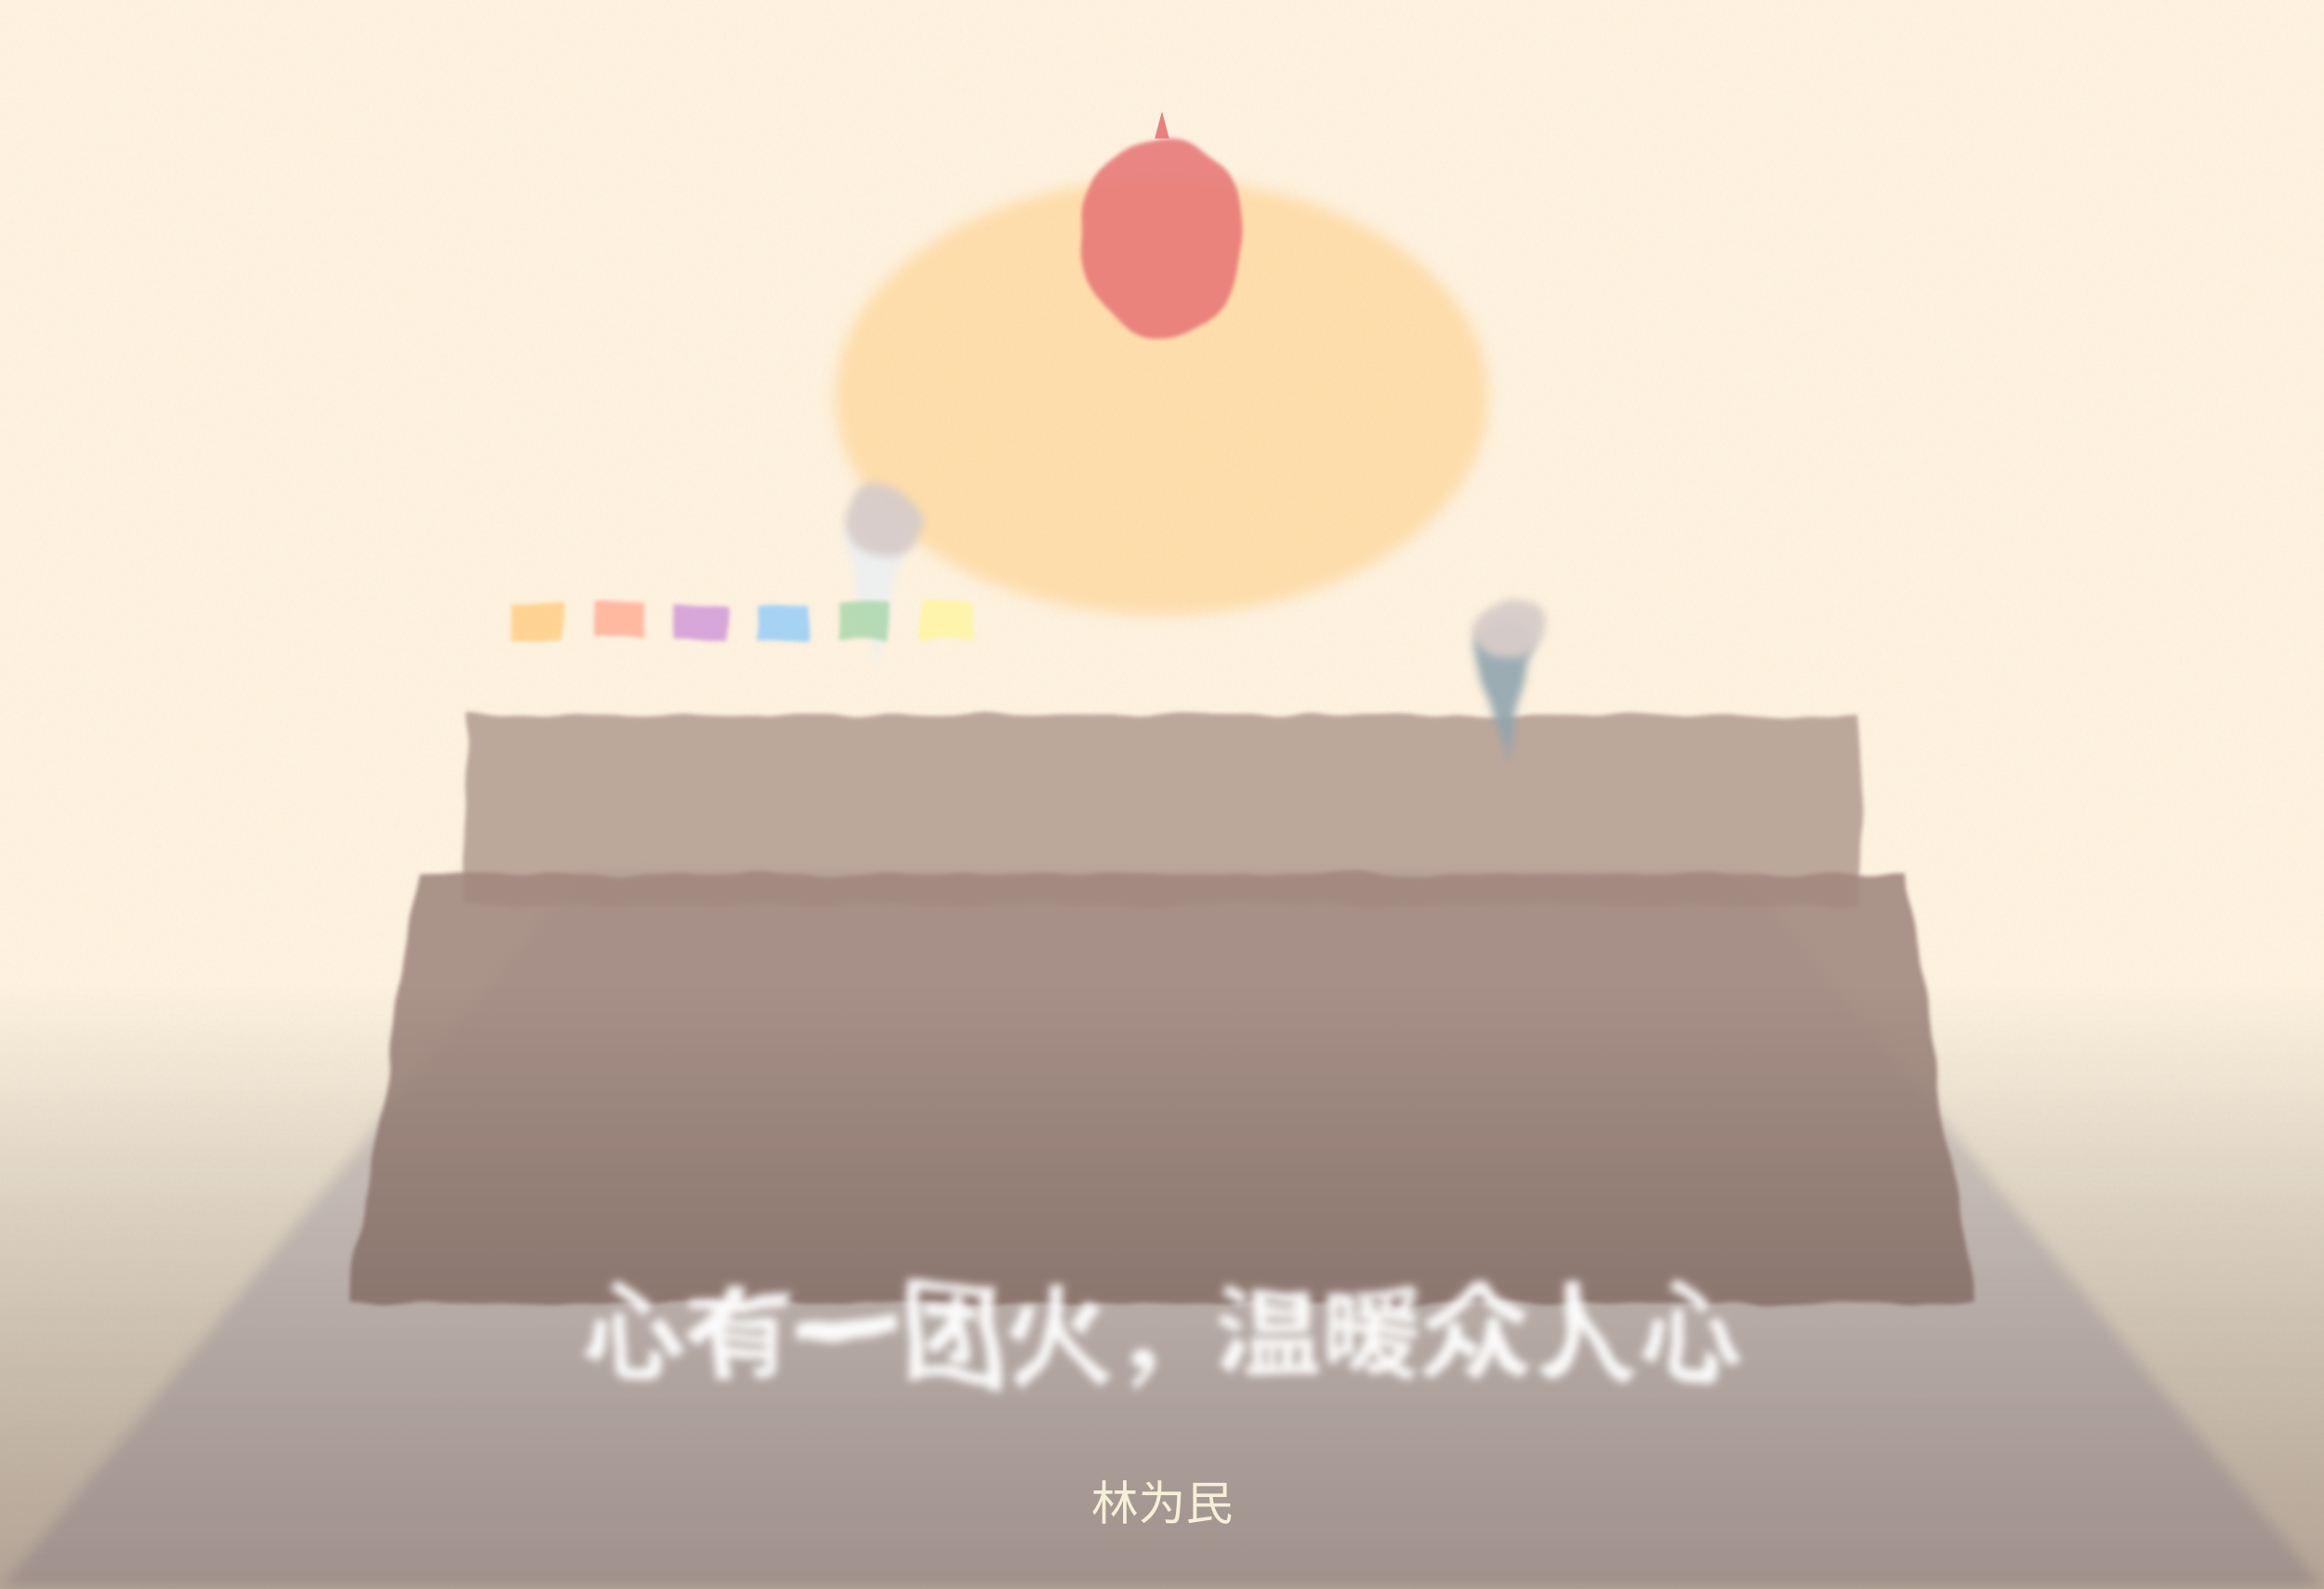
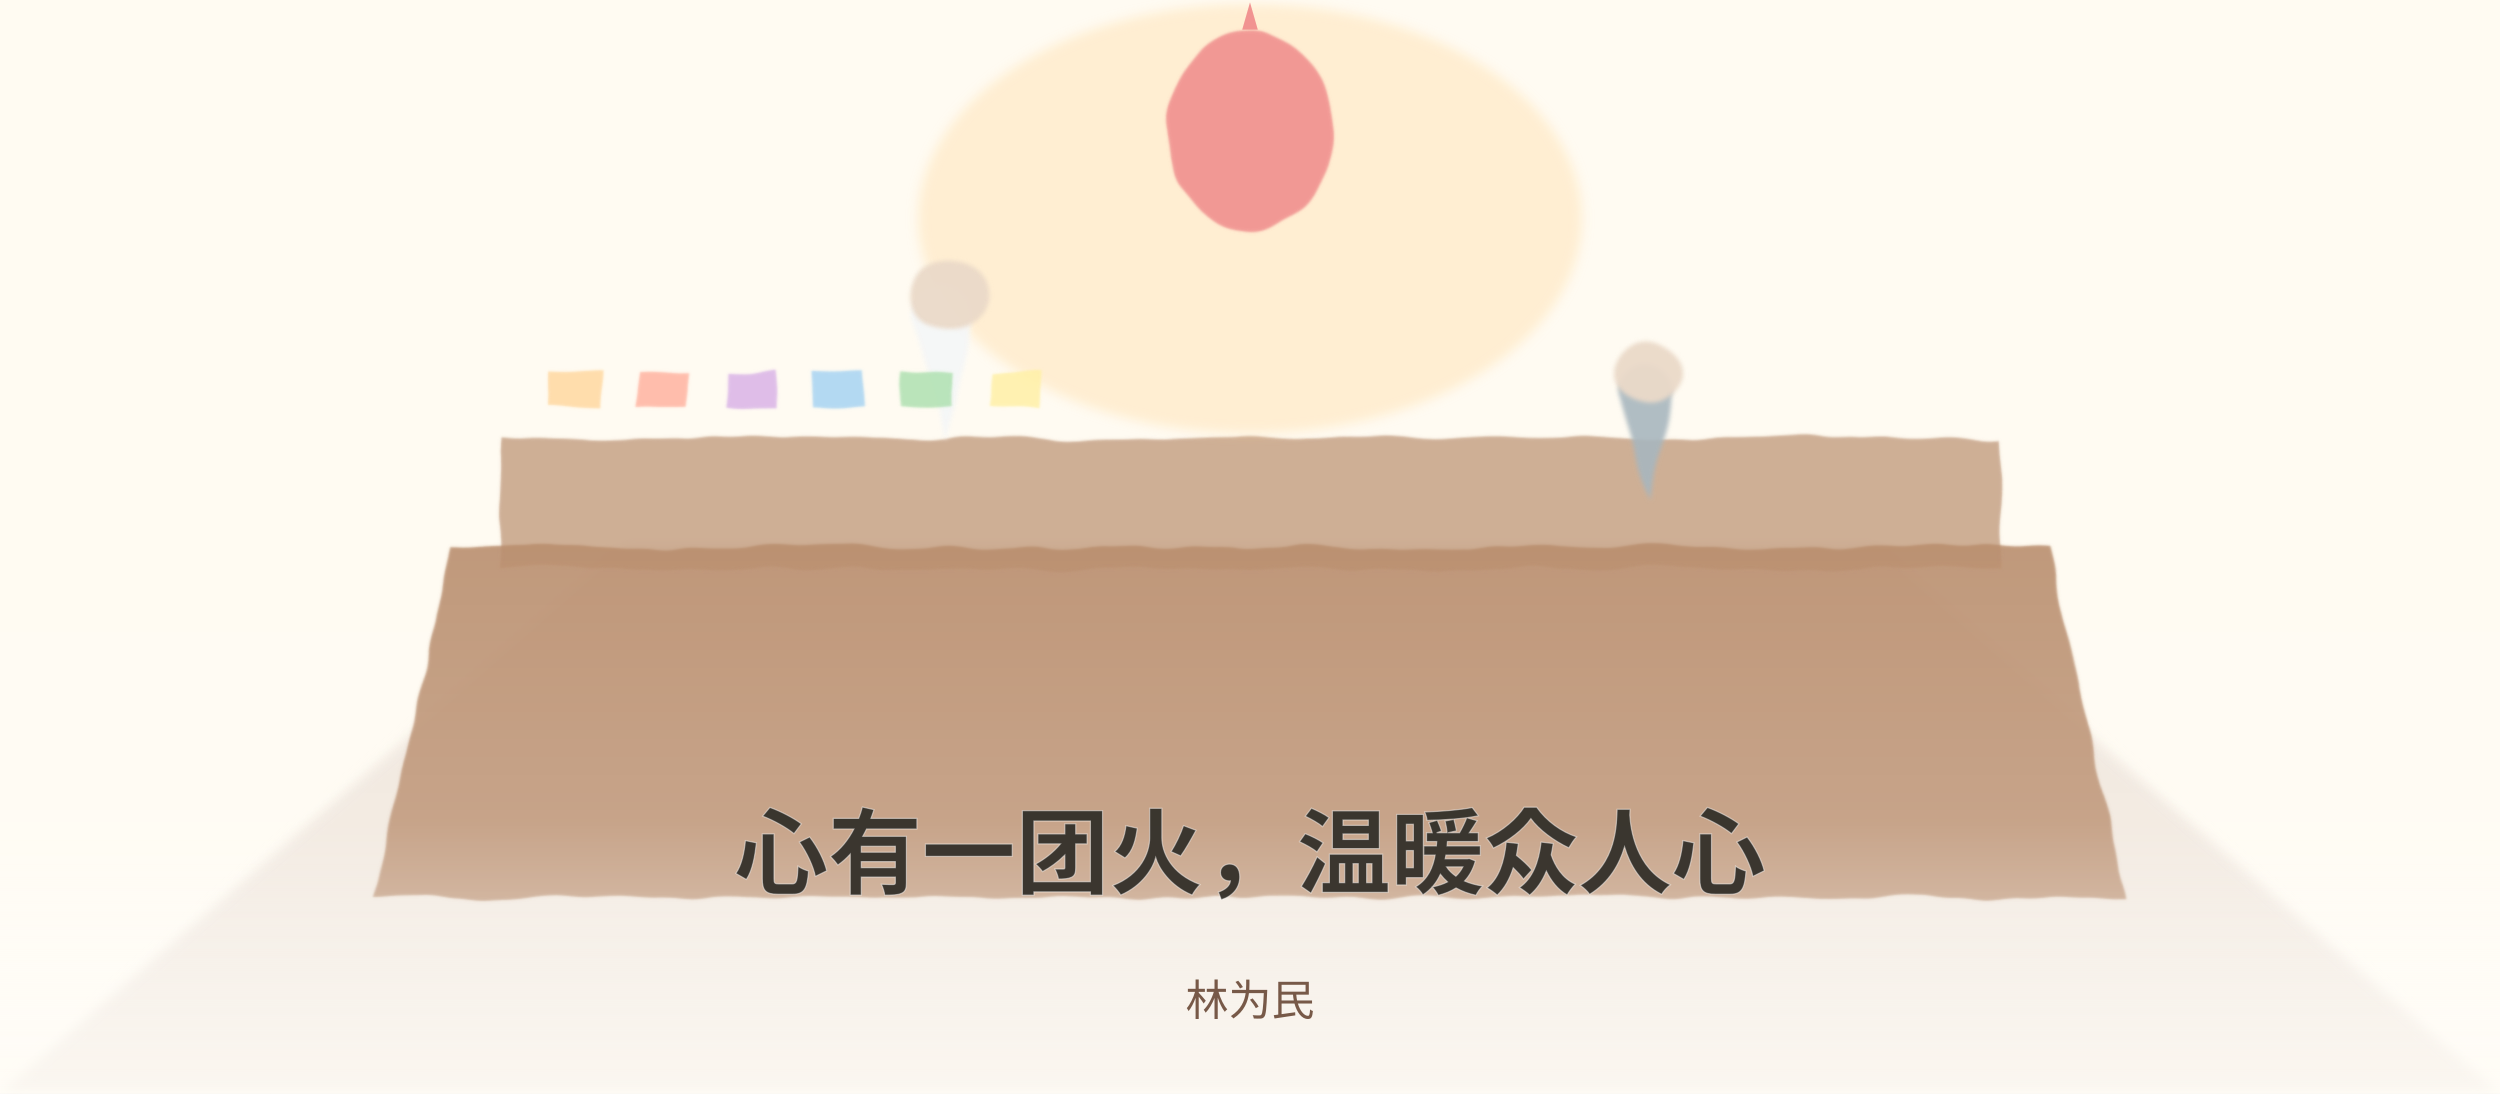
- <svg xmlns="http://www.w3.org/2000/svg" viewBox="0 0 1280 875" width="1280" height="875">
+ <svg xmlns="http://www.w3.org/2000/svg" viewBox="0 0 1280 560" width="1280" height="560" preserveAspectRatio="xMidYMid slice">
  <defs>
    <filter id="paper_bx1-u2-l2" x="0" y="0" width="100%" height="100%">
-       <feTurbulence type="fractalNoise" baseFrequency="0.6" numOctaves="4" result="noise" />
-       <feColorMatrix type="matrix" values="0.3 0 0 0 0.7  0 0.3 0 0 0.7  0 0 0.3 0 0.7  0 0 0 0.25 0" in="noise" result="grain" />
-       <feBlend mode="multiply" in="SourceGraphic" in2="grain" />
+       <feTurbulence type="fractalNoise" baseFrequency="0.9" numOctaves="2" result="noise" />
+       <feColorMatrix type="matrix" values="0 0 0 0 1  0 0 0 0 1  0 0 0 0 1  0 0 0 0.06 0" in="noise" result="grain" />
+       <feComposite operator="over" in="grain" in2="SourceGraphic" />
    </filter>
-     <filter id="bloom_bx1-u2-l2" x="-20%" y="-20%" width="140%" height="140%">
-       <feTurbulence type="fractalNoise" baseFrequency="0.015" numOctaves="3" result="noise" />
-       <feDisplacementMap in="SourceGraphic" in2="noise" scale="18" xChannelSelector="R" yChannelSelector="G" />
-       <feGaussianBlur stdDeviation="2.5" />
+     <filter id="bloom_bx1-u2-l2" x="-15%" y="-15%" width="130%" height="130%">
+       <feTurbulence type="fractalNoise" baseFrequency="0.02" numOctaves="2" result="noise" />
+       <feDisplacementMap in="SourceGraphic" in2="noise" scale="9" xChannelSelector="R" yChannelSelector="G" />
+       <feGaussianBlur stdDeviation="1.1" />
    </filter>
    <filter id="wash_bx1-u2-l2" x="-10%" y="-10%" width="120%" height="120%">
-       <feGaussianBlur stdDeviation="4" />
+       <feGaussianBlur stdDeviation="3" />
    </filter>
    <filter id="mist_bx1-u2-l2" x="0" y="0" width="100%" height="100%">
-       <feGaussianBlur stdDeviation="7" />
+       <feGaussianBlur stdDeviation="5" />
    </filter>
-     <filter id="water_bx1-u2-l2" x="-15%" y="-15%" width="130%" height="130%">
-       <feTurbulence type="fractalNoise" baseFrequency="0.025" numOctaves="2" result="n" />
-       <feDisplacementMap in="SourceGraphic" in2="n" scale="8" xChannelSelector="R" yChannelSelector="G" />
-       <feGaussianBlur stdDeviation="1.2" />
+     <filter id="water_bx1-u2-l2" x="-12%" y="-12%" width="124%" height="124%">
+       <feTurbulence type="fractalNoise" baseFrequency="0.03" numOctaves="2" result="n" />
+       <feDisplacementMap in="SourceGraphic" in2="n" scale="6" xChannelSelector="R" yChannelSelector="G" />
+       <feGaussianBlur stdDeviation="0.8" />
    </filter>
  </defs>
-   <rect x="0" y="0" width="1280" height="875" fill="#FFF3E0" opacity="1" filter="url(#paper_bx1-u2-l2)" />
-   <path d="M 0,875 L 320,481.25 L 960,481.25 L 1280,875 Z" fill="#D7CCC8" opacity="0.85" filter="url(#wash_bx1-u2-l2)" />
-   <path d="M 230.4,481.25 L 1049.6,481.25 L 1088,717.5 L 192,717.5 Z" fill="#A1887F" opacity="0.9" filter="url(#water_bx1-u2-l2)" />
-   <rect x="256" y="393.75" width="768" height="105" fill="#A1887F" opacity="0.7" filter="url(#water_bx1-u2-l2)" />
-   <ellipse cx="640" cy="218.75" rx="180" ry="120" fill="#FFB74D" opacity="0.35" filter="url(#wash_bx1-u2-l2)" />
-   <path d="M 486.4,367.5 l -22,-70 a 18,18 0 1 1 36,0 l -14,70 z" fill="#ECEFF1" opacity="0.9" filter="url(#bloom_bx1-u2-l2)" />
-   <ellipse cx="486.4" cy="285.5" rx="22" ry="20" fill="#D7CCC8" opacity="0.95" filter="url(#bloom_bx1-u2-l2)" />
-   <path d="M 832,420 l -18,-65 a 16,16 0 1 1 32,0 l -14,65 z" fill="#90A4AE" opacity="0.9" filter="url(#bloom_bx1-u2-l2)" />
-   <ellipse cx="832" cy="344" rx="20" ry="18" fill="#D7CCC8" opacity="0.95" filter="url(#bloom_bx1-u2-l2)" />
-   <ellipse cx="640" cy="131.25" rx="45" ry="55" fill="#E57373" opacity="0.85" filter="url(#water_bx1-u2-l2)" />
-   <path d="M 636,76.25 L 644,76.25 L 640,61.25 Z" fill="#E57373" opacity="0.9" />
-   <rect x="281.6" y="332.5" width="28" height="20" fill="#FFCC80" opacity="0.8" filter="url(#water_bx1-u2-l2)" />
-   <rect x="326.6" y="332.5" width="28" height="20" fill="#FFAB91" opacity="0.8" filter="url(#water_bx1-u2-l2)" />
-   <rect x="371.6" y="332.5" width="28" height="20" fill="#CE93D8" opacity="0.8" filter="url(#water_bx1-u2-l2)" />
-   <rect x="416.6" y="332.5" width="28" height="20" fill="#90CAF9" opacity="0.8" filter="url(#water_bx1-u2-l2)" />
-   <rect x="461.6" y="332.5" width="28" height="20" fill="#A5D6A7" opacity="0.8" filter="url(#water_bx1-u2-l2)" />
-   <rect x="506.6" y="332.5" width="28" height="20" fill="#FFF59D" opacity="0.8" filter="url(#water_bx1-u2-l2)" />
-   <rect x="0" y="542.5" width="1280" height="332.5" fill="url(#fade_bx1-u2-l2)" opacity="0.55" />
-   <linearGradient id="fade_bx1-u2-l2" x1="0" y1="0" x2="0" y2="1">
-     <stop offset="0" stop-color="#000" stop-opacity="0" />
-     <stop offset="1" stop-color="#3E2723" stop-opacity="0.7" />
+   <rect x="0" y="0" width="1280" height="560" fill="#FFFBF2" opacity="1" filter="url(#paper_bx1-u2-l2)" />
+   <path d="M 0,560 L 320,280 L 960,280 L 1280,560 Z" fill="#EDE3DA" opacity="0.8" filter="url(#wash_bx1-u2-l2)" />
+   <path d="M 230.4,280 L 1049.6,280 L 1088,459.2 L 192,459.2 Z" fill="#B98E6E" opacity="0.9" filter="url(#water_bx1-u2-l2)" />
+   <rect x="256" y="224" width="768" height="67.2" fill="#B98E6E" opacity="0.7" filter="url(#water_bx1-u2-l2)" />
+   <ellipse cx="640" cy="112" rx="170" ry="110" fill="#FFCF86" opacity="0.3" filter="url(#wash_bx1-u2-l2)" />
+   <path d="M 486.4,224 l -20,-62 a 16,16 0 1 1 32,0 l -12,62 z" fill="#F4F6F7" opacity="0.9" filter="url(#bloom_bx1-u2-l2)" />
+   <ellipse cx="486.4" cy="152" rx="20" ry="18" fill="#EAD9C8" opacity="0.95" filter="url(#bloom_bx1-u2-l2)" />
+   <path d="M 844.8,257.6 l -16,-58 a 14,14 0 1 1 28,0 l -12,58 z" fill="#A7B6BE" opacity="0.9" filter="url(#bloom_bx1-u2-l2)" />
+   <ellipse cx="844.8" cy="189.6" rx="18" ry="16" fill="#EAD9C8" opacity="0.95" filter="url(#bloom_bx1-u2-l2)" />
+   <ellipse cx="640" cy="67.2" rx="42" ry="52" fill="#EF8A8A" opacity="0.85" filter="url(#water_bx1-u2-l2)" />
+   <path d="M 636,15.2 L 644,15.2 L 640,1.2 Z" fill="#EF8A8A" opacity="0.9" />
+   <rect x="281.6" y="190.4" width="26" height="18" fill="#FFD8A0" opacity="0.85" filter="url(#water_bx1-u2-l2)" />
+   <rect x="326.6" y="190.4" width="26" height="18" fill="#FFB3A0" opacity="0.85" filter="url(#water_bx1-u2-l2)" />
+   <rect x="371.6" y="190.4" width="26" height="18" fill="#D9B3E6" opacity="0.85" filter="url(#water_bx1-u2-l2)" />
+   <rect x="416.6" y="190.4" width="26" height="18" fill="#A6D3F2" opacity="0.85" filter="url(#water_bx1-u2-l2)" />
+   <rect x="461.6" y="190.4" width="26" height="18" fill="#AEE0B0" opacity="0.85" filter="url(#water_bx1-u2-l2)" />
+   <rect x="506.6" y="190.4" width="26" height="18" fill="#FFF0A6" opacity="0.85" filter="url(#water_bx1-u2-l2)" />
+   <linearGradient id="scrim_bx1-u2-l2" x1="0" y1="0" x2="0" y2="1">
+     <stop offset="0" stop-color="#FFFFFF" stop-opacity="0" />
+     <stop offset="0.5" stop-color="#FFFFFF" stop-opacity="0.12" />
+     <stop offset="1" stop-color="#FFFDF8" stop-opacity="0.7" />
  </linearGradient>
-   <text x="640" y="755" text-anchor="middle" font-family="'SimSun','Songti SC','Noto Serif SC',serif" font-size="58" font-weight="bold" fill="#FFFFFF" opacity="0.95" filter="url(#bloom_bx1-u2-l2)">心有一团火，温暖众人心</text>
-   <text x="640" y="837" text-anchor="middle" font-family="'KaiTi','STKaiti','Kaiti SC',serif" font-size="26" fill="#FFF8E1" opacity="0.9">林为民</text>
+   <rect x="0" y="280" width="1280" height="280" fill="url(#scrim_bx1-u2-l2)" />
+   <text x="640" y="454" text-anchor="middle" font-family="'SimSun','Songti SC','Noto Serif SC',serif" font-size="48" font-weight="bold" fill="#33302a" opacity="0.95" stroke="#FFFFFF" stroke-width="0.6" stroke-opacity="0.5">心有一团火，温暖众人心</text>
+   <text x="640" y="520" text-anchor="middle" font-family="'KaiTi','STKaiti','Kaiti SC',serif" font-size="22" fill="#6d4c3a" opacity="0.92">林为民</text>
</svg>
